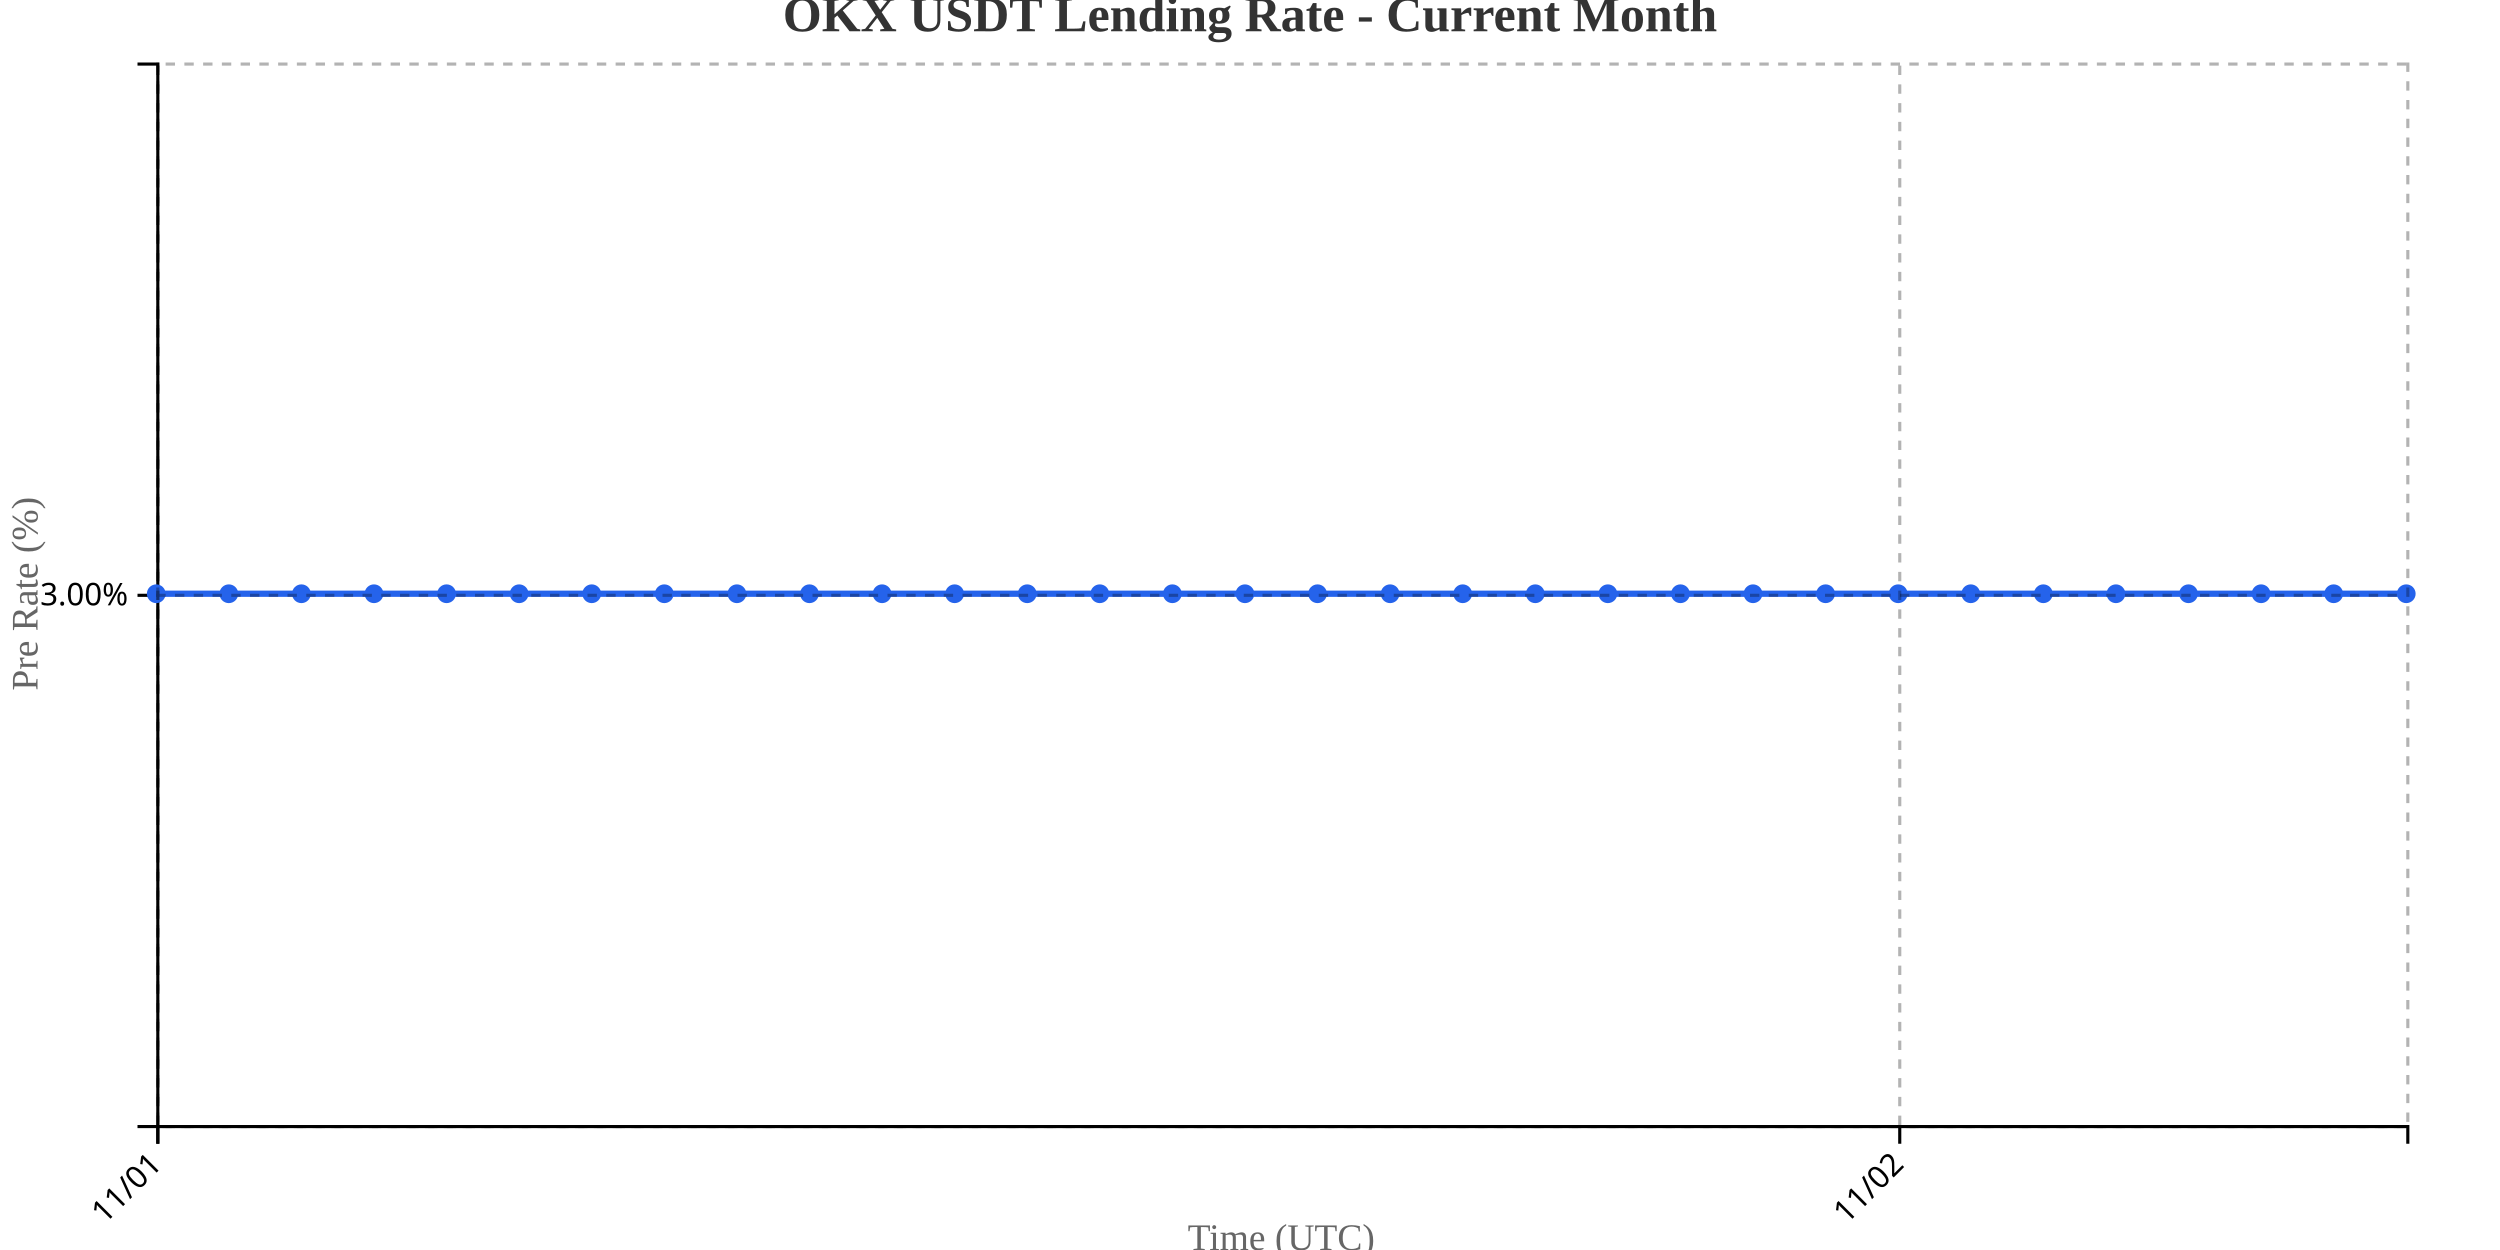
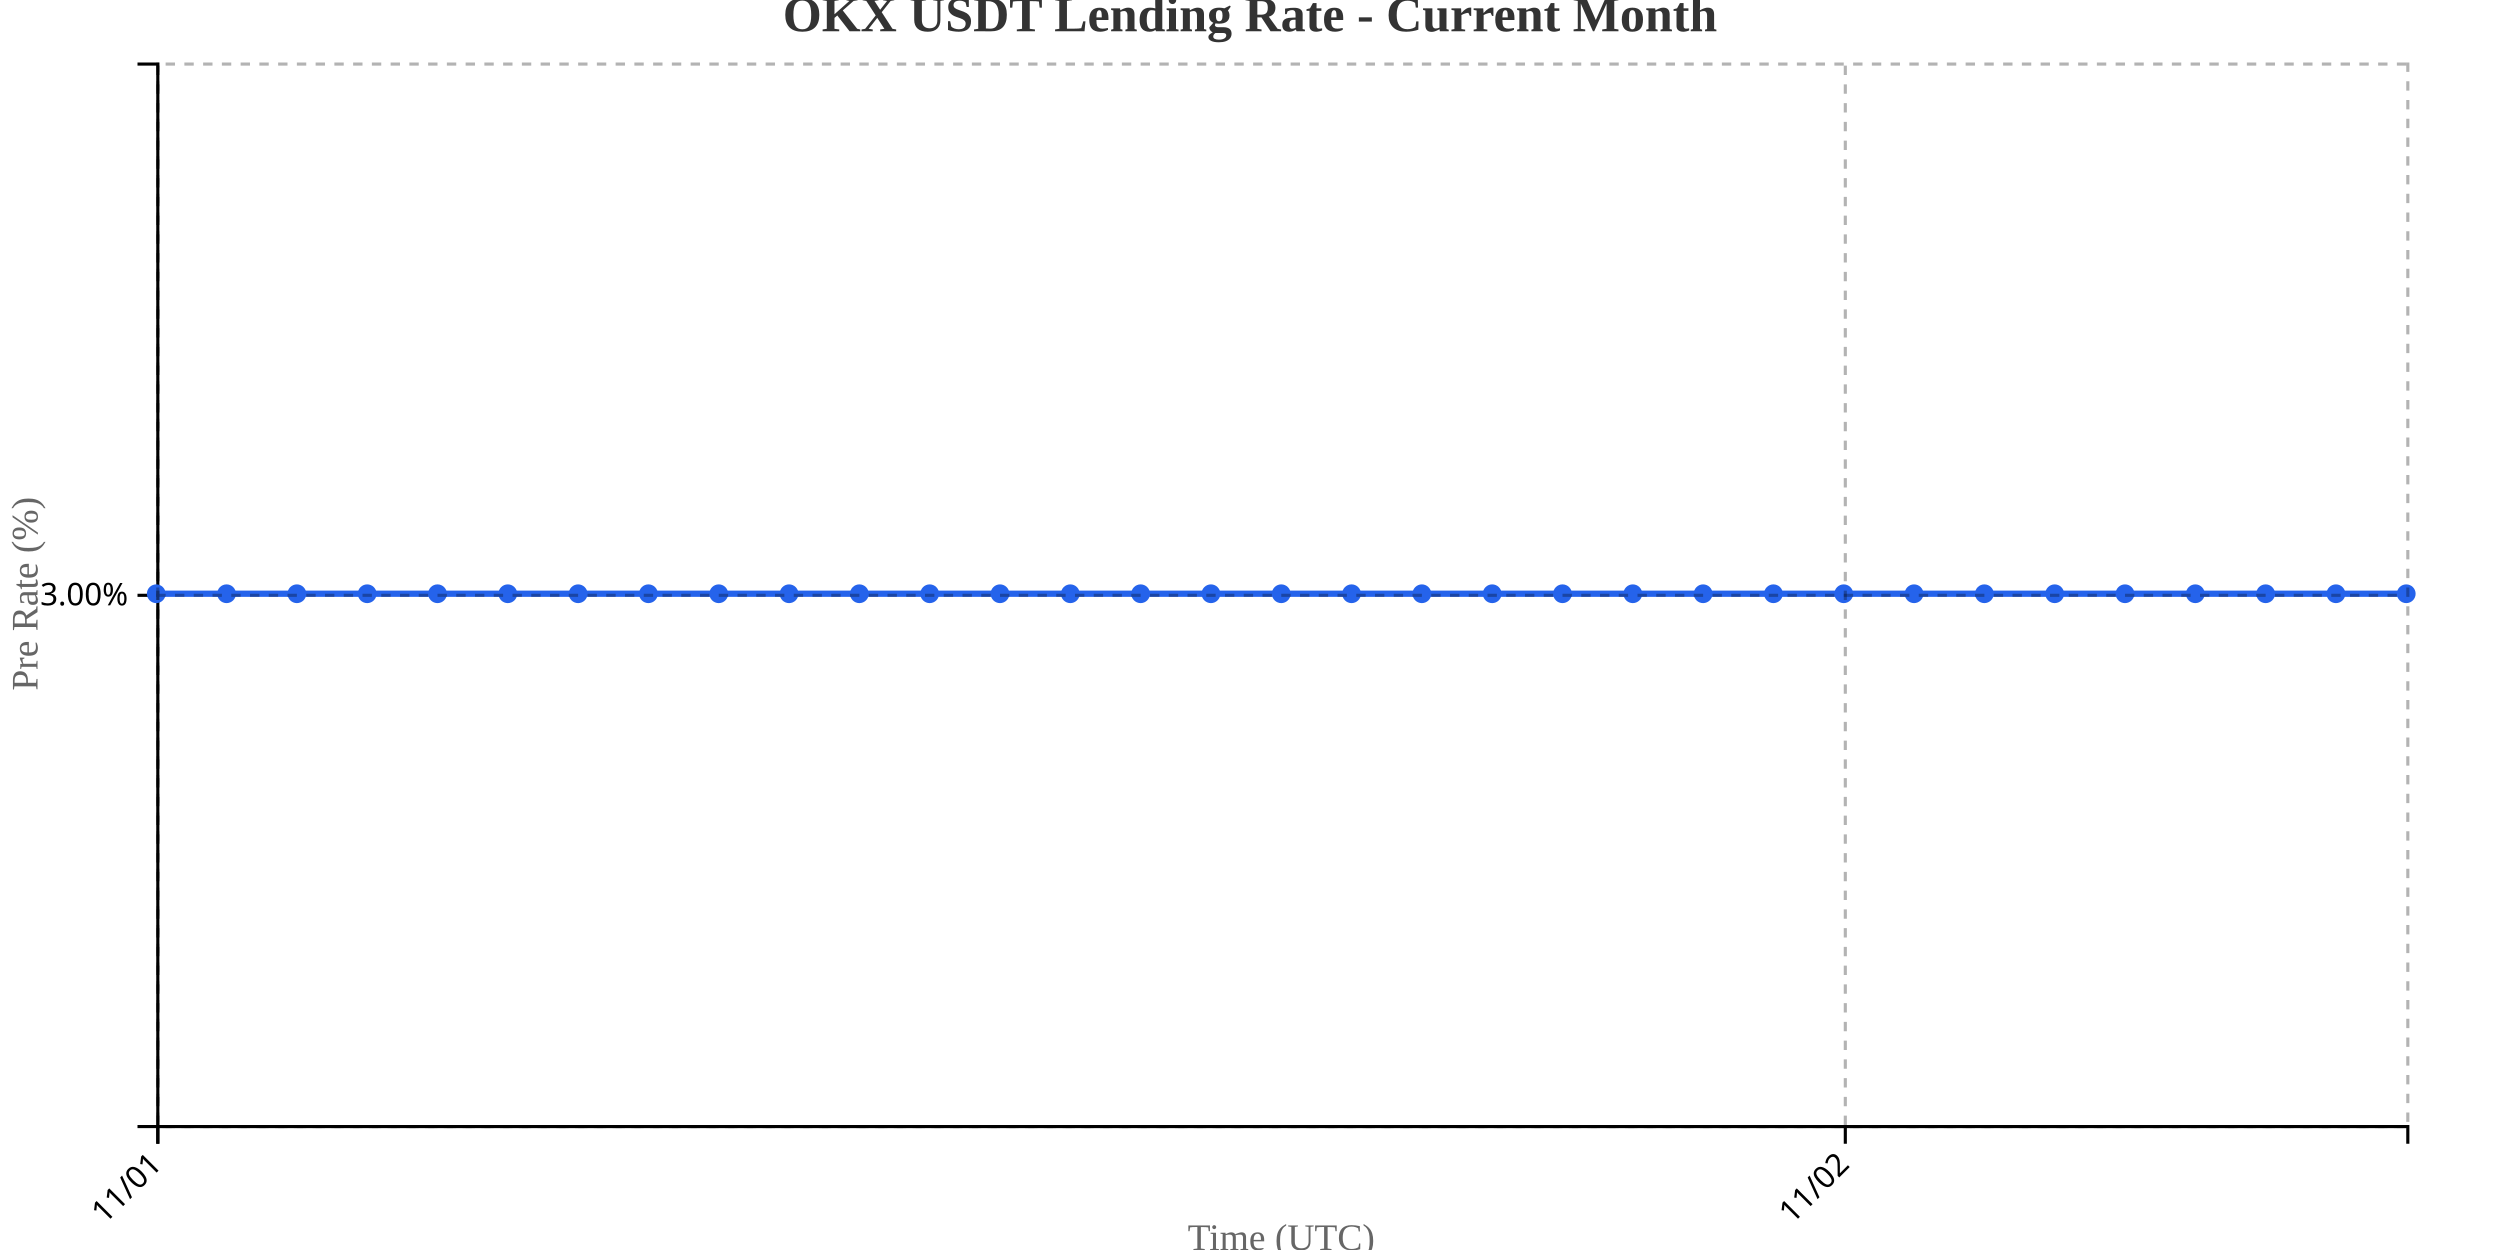
<svg xmlns="http://www.w3.org/2000/svg" width="800" height="400">
  <g transform="translate(50,20)">
    <g transform="translate(0,340)" fill="none" font-size="10" font-family="sans-serif" text-anchor="middle">
      <path class="domain" stroke="currentColor" d="M0.5,6V0.5H720.5V6" />
      <g class="tick" opacity="1" transform="translate(0.5,0)">
        <line stroke="currentColor" y2="6" />
        <text fill="currentColor" y="9" dy=".15em" style="text-anchor: end;" dx="-.8em" transform="rotate(-45)">11/01</text>
      </g>
-       <g class="tick" opacity="1" transform="translate(557.9194,0)">
+       <g class="tick" opacity="1" transform="translate(540.5,0)">
        <line stroke="currentColor" y2="6" />
        <text fill="currentColor" y="9" dy=".15em" style="text-anchor: end;" dx="-.8em" transform="rotate(-45)">11/02</text>
      </g>
    </g>
    <g fill="none" font-size="10" font-family="sans-serif" text-anchor="end">
      <path class="domain" stroke="currentColor" d="M-6,340.5H0.5V0.5H-6" />
      <g class="tick" opacity="1" transform="translate(0,170.5)">
        <line stroke="currentColor" x2="-6" />
        <text fill="currentColor" x="-9" dy="0.32em">3.00%</text>
      </g>
    </g>
    <text transform="rotate(-90)" y="-50" x="-170" dy="1em" style="text-anchor: middle; font-size: 12px; fill: #666;">Pre Rate (%)</text>
    <text transform="translate(360, 380)" style="text-anchor: middle; font-size: 12px; fill: #666;">Time (UTC)</text>
-     <path fill="none" stroke="#2563eb" stroke-width="2" d="M0,170C7.742,170,15.484,170,23.226,170C30.968,170,38.71,170,46.452,170C54.194,170,61.935,170,69.677,170C77.419,170,85.161,170,92.903,170C100.645,170,108.387,170,116.129,170C123.871,170,131.613,170,139.355,170C147.097,170,154.839,170,162.581,170C170.323,170,178.065,170,185.806,170C193.548,170,201.29,170,209.032,170C216.774,170,224.516,170,232.258,170C240,170,247.742,170,255.484,170C263.226,170,270.968,170,278.71,170C286.452,170,294.194,170,301.935,170C309.677,170,317.419,170,325.161,170C332.903,170,340.645,170,348.387,170C356.129,170,363.871,170,371.613,170C379.355,170,387.097,170,394.839,170C402.581,170,410.323,170,418.065,170C425.806,170,433.548,170,441.29,170C449.032,170,456.774,170,464.516,170C472.258,170,480,170,487.742,170C495.484,170,503.226,170,510.968,170C518.71,170,526.452,170,534.194,170C541.935,170,549.677,170,557.419,170C565.161,170,572.903,170,580.645,170C588.387,170,596.129,170,603.871,170C611.613,170,619.355,170,627.097,170C634.839,170,642.581,170,650.323,170C658.065,170,665.806,170,673.548,170C681.29,170,689.032,170,696.774,170C704.516,170,712.258,170,720,170" />
+     <path fill="none" stroke="#2563eb" stroke-width="2" d="M0,170C7.5,170,15,170,22.5,170C30,170,37.5,170,45,170C52.5,170,60,170,67.5,170C75,170,82.5,170,90,170C97.5,170,105,170,112.5,170C120,170,127.5,170,135,170C142.5,170,150,170,157.5,170C165,170,172.5,170,180,170C187.5,170,195,170,202.5,170C210,170,217.5,170,225,170C232.5,170,240,170,247.5,170C255,170,262.5,170,270,170C277.5,170,285,170,292.5,170C300,170,307.5,170,315,170C322.5,170,330,170,337.5,170C345,170,352.5,170,360,170C367.5,170,375,170,382.5,170C390,170,397.5,170,405,170C412.5,170,420,170,427.5,170C435,170,442.5,170,450,170C457.5,170,465,170,472.5,170C480,170,487.5,170,495,170C502.5,170,510,170,517.5,170C525,170,532.5,170,540,170C547.5,170,555,170,562.5,170C570,170,577.5,170,585,170C592.5,170,600,170,607.5,170C615,170,622.5,170,630,170C637.5,170,645,170,652.5,170C660,170,667.5,170,675,170C682.5,170,690,170,697.5,170C705,170,712.5,170,720,170" />
    <circle class="dot" cx="0" cy="170" r="3" fill="#2563eb" />
-     <circle class="dot" cx="23.226" cy="170" r="3" fill="#2563eb" />
-     <circle class="dot" cx="46.452" cy="170" r="3" fill="#2563eb" />
-     <circle class="dot" cx="69.677" cy="170" r="3" fill="#2563eb" />
-     <circle class="dot" cx="92.903" cy="170" r="3" fill="#2563eb" />
-     <circle class="dot" cx="116.129" cy="170" r="3" fill="#2563eb" />
-     <circle class="dot" cx="139.355" cy="170" r="3" fill="#2563eb" />
-     <circle class="dot" cx="162.581" cy="170" r="3" fill="#2563eb" />
-     <circle class="dot" cx="185.806" cy="170" r="3" fill="#2563eb" />
-     <circle class="dot" cx="209.032" cy="170" r="3" fill="#2563eb" />
-     <circle class="dot" cx="232.258" cy="170" r="3" fill="#2563eb" />
-     <circle class="dot" cx="255.484" cy="170" r="3" fill="#2563eb" />
-     <circle class="dot" cx="278.71" cy="170" r="3" fill="#2563eb" />
-     <circle class="dot" cx="301.935" cy="170" r="3" fill="#2563eb" />
-     <circle class="dot" cx="325.161" cy="170" r="3" fill="#2563eb" />
-     <circle class="dot" cx="348.387" cy="170" r="3" fill="#2563eb" />
-     <circle class="dot" cx="371.613" cy="170" r="3" fill="#2563eb" />
-     <circle class="dot" cx="394.839" cy="170" r="3" fill="#2563eb" />
-     <circle class="dot" cx="418.065" cy="170" r="3" fill="#2563eb" />
-     <circle class="dot" cx="441.29" cy="170" r="3" fill="#2563eb" />
-     <circle class="dot" cx="464.516" cy="170" r="3" fill="#2563eb" />
-     <circle class="dot" cx="487.742" cy="170" r="3" fill="#2563eb" />
-     <circle class="dot" cx="510.968" cy="170" r="3" fill="#2563eb" />
-     <circle class="dot" cx="534.194" cy="170" r="3" fill="#2563eb" />
-     <circle class="dot" cx="557.419" cy="170" r="3" fill="#2563eb" />
-     <circle class="dot" cx="580.645" cy="170" r="3" fill="#2563eb" />
-     <circle class="dot" cx="603.871" cy="170" r="3" fill="#2563eb" />
-     <circle class="dot" cx="627.097" cy="170" r="3" fill="#2563eb" />
-     <circle class="dot" cx="650.323" cy="170" r="3" fill="#2563eb" />
-     <circle class="dot" cx="673.548" cy="170" r="3" fill="#2563eb" />
-     <circle class="dot" cx="696.774" cy="170" r="3" fill="#2563eb" />
+     <circle class="dot" cx="22.5" cy="170" r="3" fill="#2563eb" />
+     <circle class="dot" cx="45" cy="170" r="3" fill="#2563eb" />
+     <circle class="dot" cx="67.5" cy="170" r="3" fill="#2563eb" />
+     <circle class="dot" cx="90" cy="170" r="3" fill="#2563eb" />
+     <circle class="dot" cx="112.5" cy="170" r="3" fill="#2563eb" />
+     <circle class="dot" cx="135" cy="170" r="3" fill="#2563eb" />
+     <circle class="dot" cx="157.5" cy="170" r="3" fill="#2563eb" />
+     <circle class="dot" cx="180" cy="170" r="3" fill="#2563eb" />
+     <circle class="dot" cx="202.5" cy="170" r="3" fill="#2563eb" />
+     <circle class="dot" cx="225" cy="170" r="3" fill="#2563eb" />
+     <circle class="dot" cx="247.5" cy="170" r="3" fill="#2563eb" />
+     <circle class="dot" cx="270" cy="170" r="3" fill="#2563eb" />
+     <circle class="dot" cx="292.5" cy="170" r="3" fill="#2563eb" />
+     <circle class="dot" cx="315" cy="170" r="3" fill="#2563eb" />
+     <circle class="dot" cx="337.5" cy="170" r="3" fill="#2563eb" />
+     <circle class="dot" cx="360" cy="170" r="3" fill="#2563eb" />
+     <circle class="dot" cx="382.5" cy="170" r="3" fill="#2563eb" />
+     <circle class="dot" cx="405" cy="170" r="3" fill="#2563eb" />
+     <circle class="dot" cx="427.5" cy="170" r="3" fill="#2563eb" />
+     <circle class="dot" cx="450" cy="170" r="3" fill="#2563eb" />
+     <circle class="dot" cx="472.5" cy="170" r="3" fill="#2563eb" />
+     <circle class="dot" cx="495" cy="170" r="3" fill="#2563eb" />
+     <circle class="dot" cx="517.5" cy="170" r="3" fill="#2563eb" />
+     <circle class="dot" cx="540" cy="170" r="3" fill="#2563eb" />
+     <circle class="dot" cx="562.5" cy="170" r="3" fill="#2563eb" />
+     <circle class="dot" cx="585" cy="170" r="3" fill="#2563eb" />
+     <circle class="dot" cx="607.5" cy="170" r="3" fill="#2563eb" />
+     <circle class="dot" cx="630" cy="170" r="3" fill="#2563eb" />
+     <circle class="dot" cx="652.5" cy="170" r="3" fill="#2563eb" />
+     <circle class="dot" cx="675" cy="170" r="3" fill="#2563eb" />
+     <circle class="dot" cx="697.5" cy="170" r="3" fill="#2563eb" />
    <circle class="dot" cx="720" cy="170" r="3" fill="#2563eb" />
    <g class="grid" transform="translate(0,340)" fill="none" font-size="10" font-family="sans-serif" text-anchor="middle" style="stroke-dasharray: 3,3; opacity: 0.3;">
      <path class="domain" stroke="currentColor" d="M0.5,-340V0.5H720.5V-340" />
      <g class="tick" opacity="1" transform="translate(0.5,0)">
        <line stroke="currentColor" y2="-340" />
        <text fill="currentColor" y="3" dy="0.71em" />
      </g>
-       <g class="tick" opacity="1" transform="translate(557.9194,0)">
+       <g class="tick" opacity="1" transform="translate(540.5,0)">
        <line stroke="currentColor" y2="-340" />
        <text fill="currentColor" y="3" dy="0.71em" />
      </g>
    </g>
    <g class="grid" fill="none" font-size="10" font-family="sans-serif" text-anchor="end" style="stroke-dasharray: 3,3; opacity: 0.3;">
      <path class="domain" stroke="currentColor" d="M720,340.5H0.5V0.5H720" />
      <g class="tick" opacity="1" transform="translate(0,170.5)">
        <line stroke="currentColor" x2="720" />
        <text fill="currentColor" x="-3" dy="0.32em" />
      </g>
    </g>
  </g>
  <text x="400" y="10" text-anchor="middle" style="font-size: 16px; font-weight: bold; fill: #333;">OKX USDT Lending Rate - Current Month</text>
</svg>
